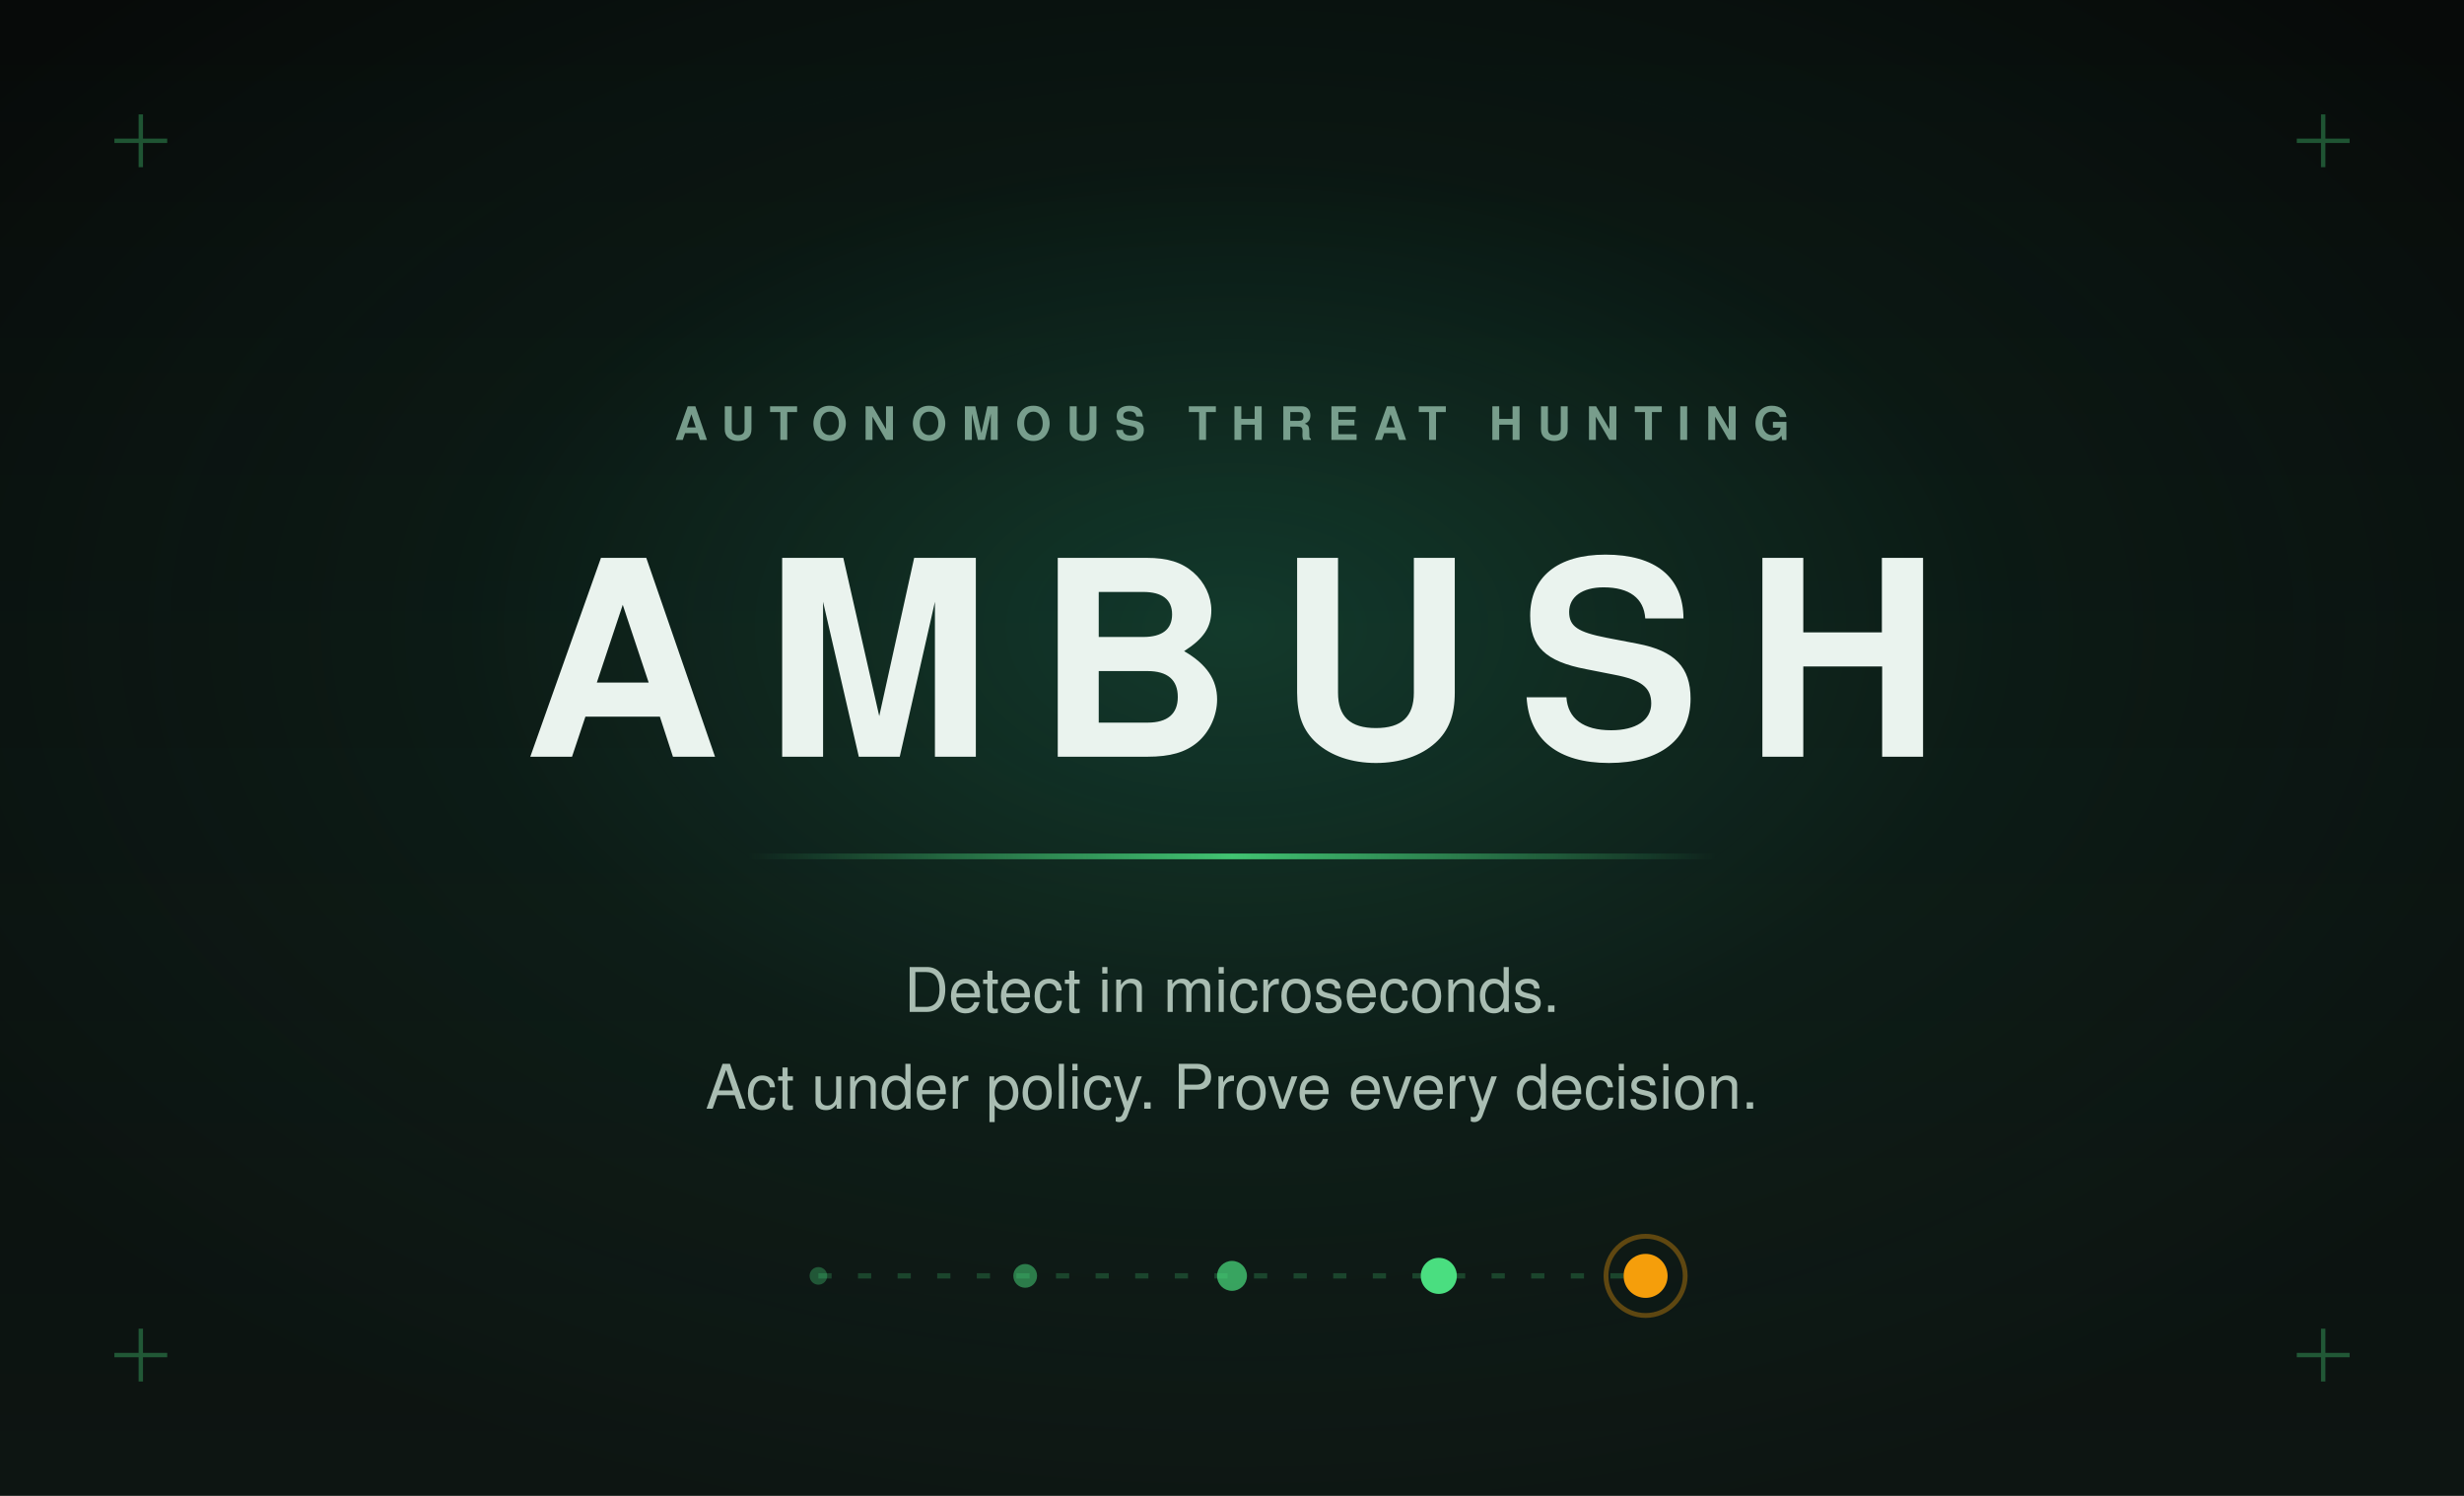
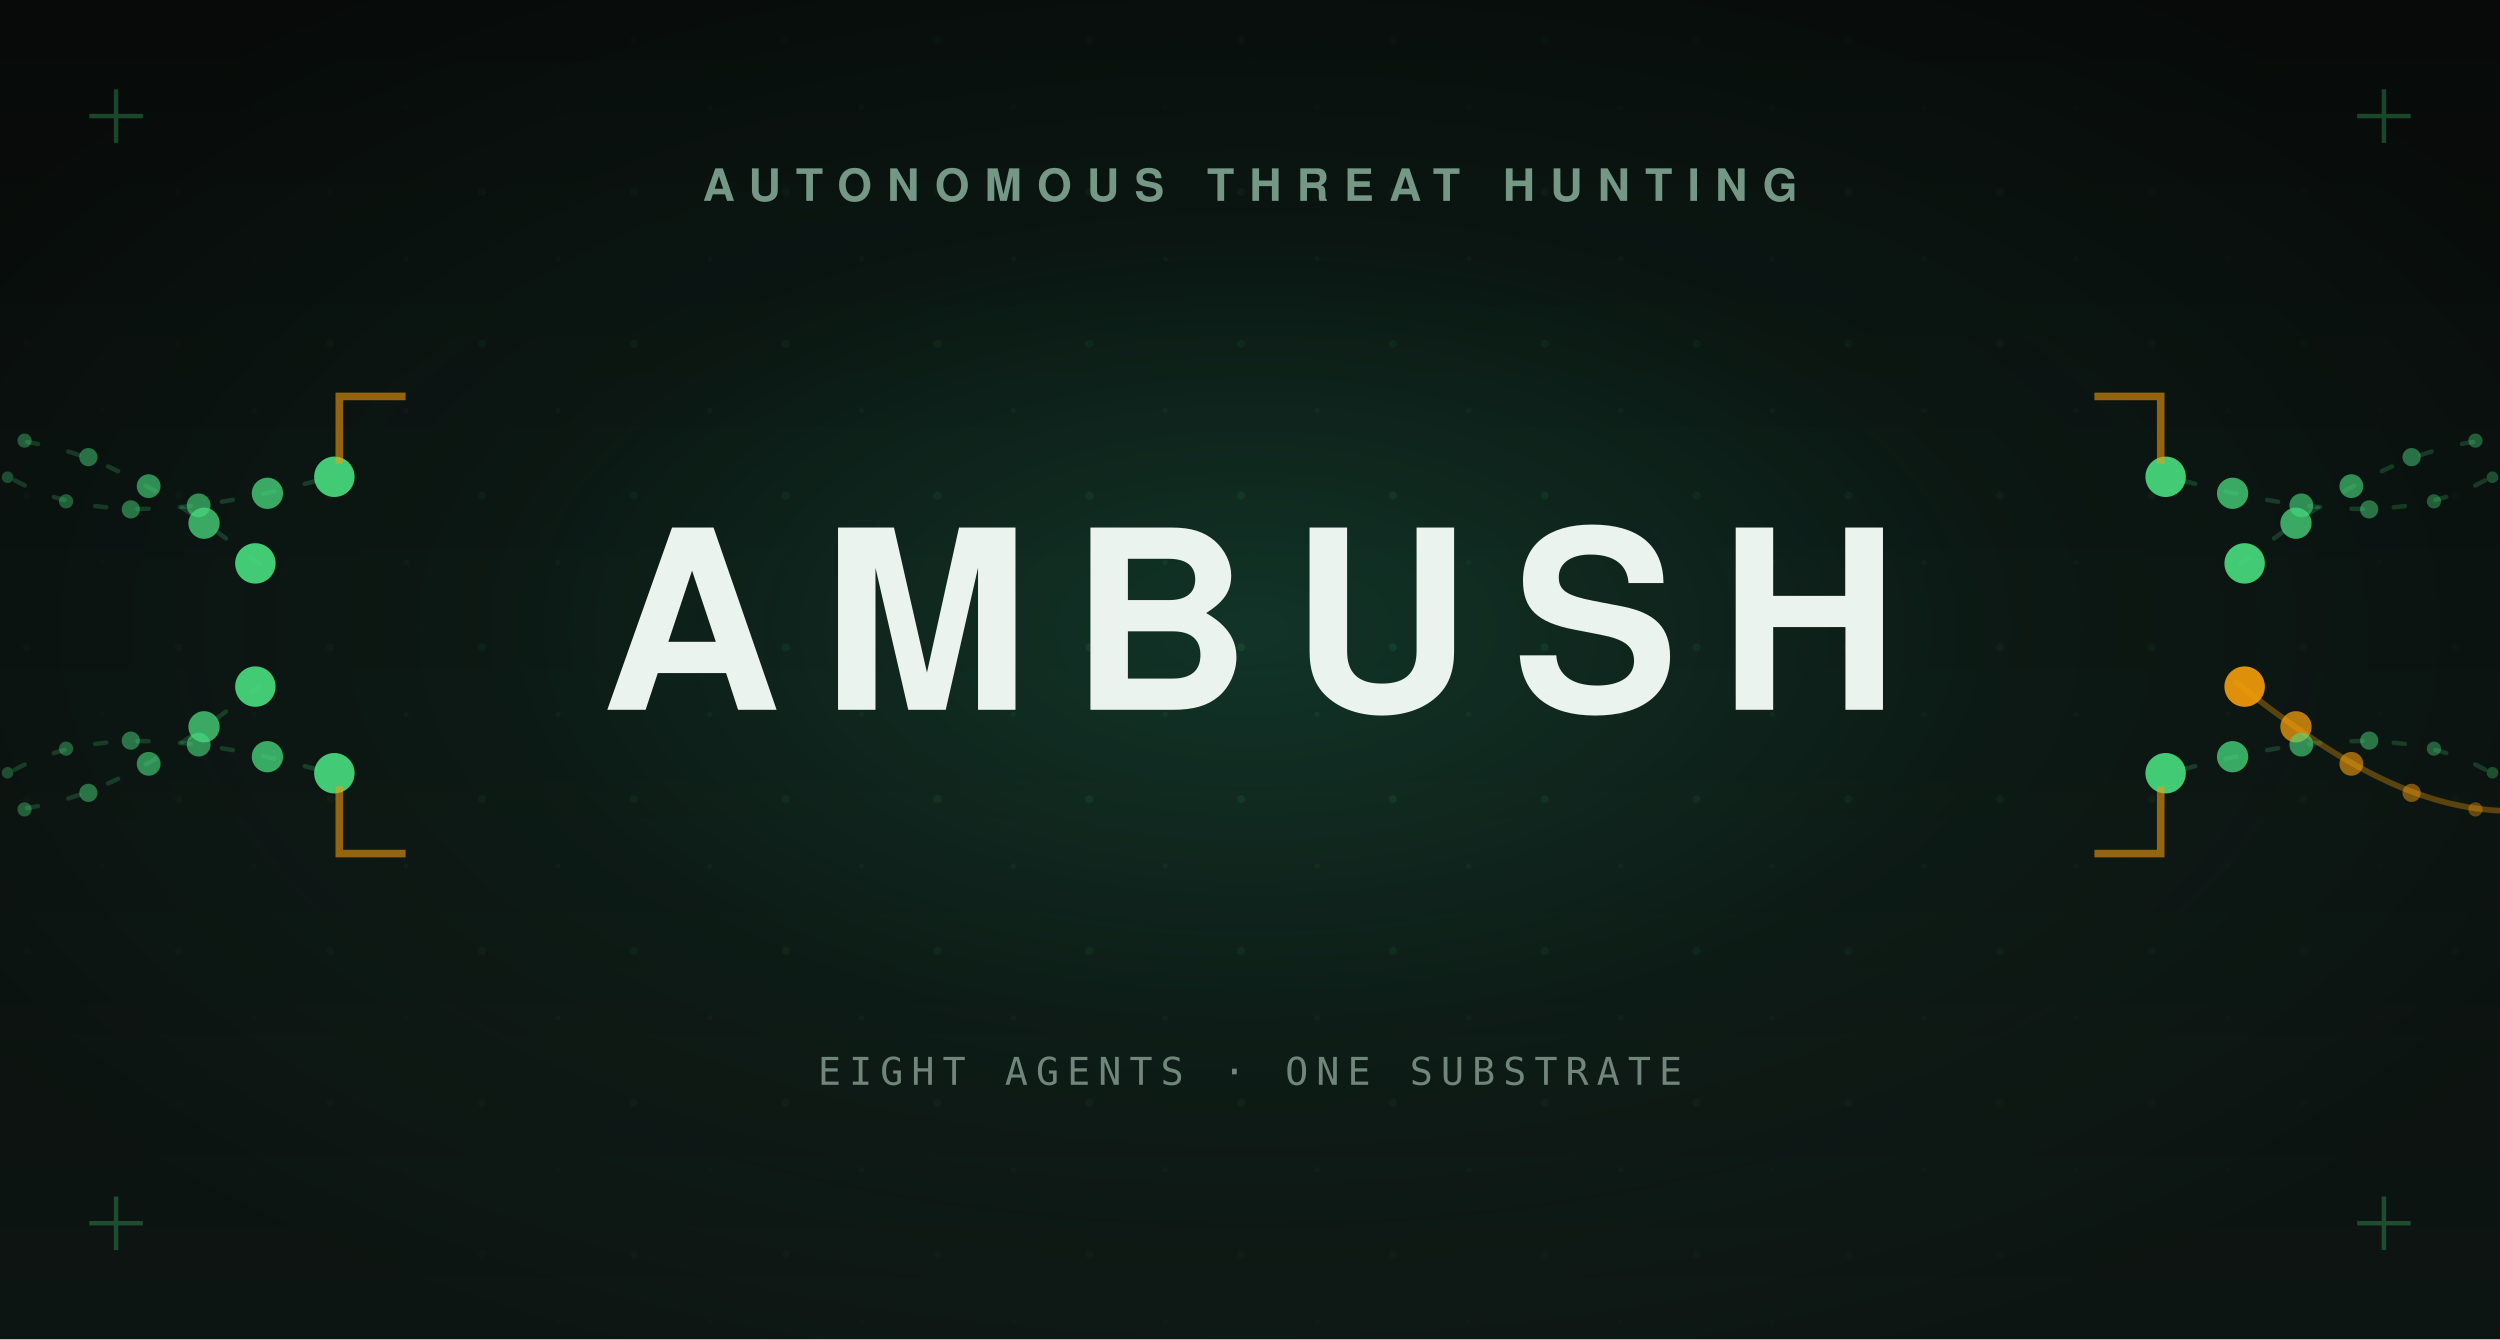
- <svg xmlns="http://www.w3.org/2000/svg" viewBox="0 0 560 340" width="560" height="340" role="img" aria-label="Ambush: rust-first autonomous threat hunting.">
+ <svg xmlns="http://www.w3.org/2000/svg" viewBox="0 0 560 300" width="560" height="300" role="img" aria-label="Ambush: autonomous threat hunting in Rust. Eight detection trails converge from every direction and lock onto a single target.">
  <defs>
    <linearGradient id="hm-bg" x1="0" y1="0" x2="0" y2="1">
      <stop offset="0" stop-color="#070a09" />
      <stop offset="1" stop-color="#0d1512" />
    </linearGradient>
-     <radialGradient id="hm-glow" cx="50%" cy="42%" r="62%">
-       <stop offset="0" stop-color="#34d399" stop-opacity="0.22" />
-       <stop offset="0.5" stop-color="#34d399" stop-opacity="0.06" />
+     <radialGradient id="hm-glow" cx="50%" cy="47%" r="60%">
+       <stop offset="0" stop-color="#34d399" stop-opacity="0.19" />
+       <stop offset="0.5" stop-color="#34d399" stop-opacity="0.05" />
      <stop offset="1" stop-color="#34d399" stop-opacity="0" />
    </radialGradient>
-     <linearGradient id="hm-rule" gradientUnits="userSpaceOnUse" x1="170" y1="0" x2="390" y2="0">
-       <stop offset="0" stop-color="#4ade80" stop-opacity="0" />
-       <stop offset="0.5" stop-color="#4ade80" stop-opacity="0.85" />
-       <stop offset="1" stop-color="#4ade80" stop-opacity="0" />
-     </linearGradient>
+     <pattern id="hm-field" width="34" height="34" patternUnits="userSpaceOnUse">
+       <circle cx="6" cy="9" r="0.9" fill="#4ade80" fill-opacity="0.10" />
+       <circle cx="23" cy="24" r="0.6" fill="#4ade80" fill-opacity="0.07" />
+     </pattern>
+     <radialGradient id="hm-fade" cx="50%" cy="50%" r="60%">
+       <stop offset="0" stop-color="#fff" stop-opacity="1" />
+       <stop offset="1" stop-color="#fff" stop-opacity="0" />
+     </radialGradient>
+     <mask id="hm-mask">
+       <rect width="560" height="300" fill="url(#hm-fade)" />
+     </mask>
  </defs>
-   <rect width="560" height="340" fill="url(#hm-bg)" />
-   <rect width="560" height="340" fill="url(#hm-glow)" />
-   <g stroke="#4ade80" stroke-opacity="0.34" stroke-width="1">
-     <path d="M26 32 H38 M32 26 V38" />
-     <path d="M522 32 H534 M528 26 V38" />
-     <path d="M26 308 H38 M32 302 V314" />
-     <path d="M522 308 H534 M528 302 V314" />
+   <rect width="560" height="300" fill="url(#hm-bg)" />
+   <rect width="560" height="300" fill="url(#hm-field)" mask="url(#hm-mask)" />
+   <rect width="560" height="300" fill="url(#hm-glow)" />
+   <g>
+     <path d="M579 78 C564 125 518 116 483 106" fill="none" stroke="#4ade80" stroke-opacity="0.2" stroke-width="1" stroke-dasharray="2.5 7" stroke-linecap="round" />
+     <circle cx="558.3" cy="106.9" r="1.30" fill="#4ade80" fill-opacity="0.30" />
+     <circle cx="545.2" cy="112.3" r="1.59" fill="#4ade80" fill-opacity="0.38" />
+     <circle cx="530.7" cy="114.1" r="2.04" fill="#4ade80" fill-opacity="0.48" />
+     <circle cx="515.5" cy="113.2" r="2.67" fill="#4ade80" fill-opacity="0.60" />
+     <circle cx="500.1" cy="110.5" r="3.50" fill="#4ade80" fill-opacity="0.74" />
+     <circle cx="485.1" cy="106.8" r="4.53" fill="#4ade80" fill-opacity="0.90" />
+     <circle r="2.1" fill="#4ade80" fill-opacity="0">
+       <animateMotion dur="4.4s" repeatCount="indefinite" keyPoints="0.28;1" keyTimes="0;1" calcMode="linear" path="M579 78 C564 125 518 116 483 106" />
+       <animate attributeName="fill-opacity" values="0;0.9;0" dur="4.4s" repeatCount="indefinite" />
+       <animate attributeName="r" values="1.3;3.0" dur="4.4s" repeatCount="indefinite" />
+     </circle>
+     <path d="M606 117 C564 80 528 106 501 127" fill="none" stroke="#4ade80" stroke-opacity="0.2" stroke-width="1" stroke-dasharray="2.5 7" stroke-linecap="round" />
+     <circle cx="569.7" cy="98.8" r="1.30" fill="#4ade80" fill-opacity="0.30" />
+     <circle cx="554.5" cy="98.7" r="1.59" fill="#4ade80" fill-opacity="0.38" />
+     <circle cx="540.2" cy="102.4" r="2.04" fill="#4ade80" fill-opacity="0.48" />
+     <circle cx="526.7" cy="108.9" r="2.67" fill="#4ade80" fill-opacity="0.60" />
+     <circle cx="514.3" cy="117.2" r="3.50" fill="#4ade80" fill-opacity="0.74" />
+     <circle cx="502.8" cy="126.2" r="4.53" fill="#4ade80" fill-opacity="0.90" />
+     <circle r="2.1" fill="#4ade80" fill-opacity="0">
+       <animateMotion dur="4.8s" repeatCount="indefinite" keyPoints="0.28;1" keyTimes="0;1" calcMode="linear" path="M606 117 C564 80 528 106 501 127" />
+       <animate attributeName="fill-opacity" values="0;0.9;0" dur="4.8s" repeatCount="indefinite" />
+       <animate attributeName="r" values="1.3;3.0" dur="4.8s" repeatCount="indefinite" />
+     </circle>
+     <path d="M606 163 C564 200 528 174 501 153" fill="none" stroke="#f59e0b" stroke-opacity="0.34" stroke-width="1.3" stroke-dasharray="none" stroke-linecap="round" />
+     <circle cx="569.7" cy="181.2" r="1.30" fill="#f59e0b" fill-opacity="0.30" />
+     <circle cx="554.5" cy="181.3" r="1.59" fill="#f59e0b" fill-opacity="0.38" />
+     <circle cx="540.2" cy="177.6" r="2.04" fill="#f59e0b" fill-opacity="0.48" />
+     <circle cx="526.7" cy="171.1" r="2.67" fill="#f59e0b" fill-opacity="0.60" />
+     <circle cx="514.3" cy="162.8" r="3.50" fill="#f59e0b" fill-opacity="0.74" />
+     <circle cx="502.8" cy="153.8" r="4.53" fill="#f59e0b" fill-opacity="0.90" />
+     <circle r="2.1" fill="#f59e0b" fill-opacity="0">
+       <animateMotion dur="5.2s" repeatCount="indefinite" keyPoints="0.28;1" keyTimes="0;1" calcMode="linear" path="M606 163 C564 200 528 174 501 153" />
+       <animate attributeName="fill-opacity" values="0;0.9;0" dur="5.2s" repeatCount="indefinite" />
+       <animate attributeName="r" values="1.3;3.0" dur="5.2s" repeatCount="indefinite" />
+     </circle>
+     <path d="M579 202 C564 155 518 164 483 174" fill="none" stroke="#4ade80" stroke-opacity="0.2" stroke-width="1" stroke-dasharray="2.5 7" stroke-linecap="round" />
+     <circle cx="558.3" cy="173.1" r="1.30" fill="#4ade80" fill-opacity="0.30" />
+     <circle cx="545.2" cy="167.7" r="1.59" fill="#4ade80" fill-opacity="0.38" />
+     <circle cx="530.7" cy="165.9" r="2.04" fill="#4ade80" fill-opacity="0.48" />
+     <circle cx="515.5" cy="166.8" r="2.67" fill="#4ade80" fill-opacity="0.60" />
+     <circle cx="500.1" cy="169.5" r="3.50" fill="#4ade80" fill-opacity="0.74" />
+     <circle cx="485.1" cy="173.2" r="4.53" fill="#4ade80" fill-opacity="0.90" />
+     <circle r="2.1" fill="#4ade80" fill-opacity="0">
+       <animateMotion dur="5.7s" repeatCount="indefinite" keyPoints="0.28;1" keyTimes="0;1" calcMode="linear" path="M579 202 C564 155 518 164 483 174" />
+       <animate attributeName="fill-opacity" values="0;0.9;0" dur="5.7s" repeatCount="indefinite" />
+       <animate attributeName="r" values="1.3;3.0" dur="5.7s" repeatCount="indefinite" />
+     </circle>
+     <path d="M-19 202 C-4 155 42 164 77 174" fill="none" stroke="#4ade80" stroke-opacity="0.2" stroke-width="1" stroke-dasharray="2.5 7" stroke-linecap="round" />
+     <circle cx="1.7" cy="173.1" r="1.30" fill="#4ade80" fill-opacity="0.30" />
+     <circle cx="14.8" cy="167.7" r="1.59" fill="#4ade80" fill-opacity="0.38" />
+     <circle cx="29.3" cy="165.9" r="2.04" fill="#4ade80" fill-opacity="0.48" />
+     <circle cx="44.5" cy="166.8" r="2.67" fill="#4ade80" fill-opacity="0.60" />
+     <circle cx="59.9" cy="169.5" r="3.50" fill="#4ade80" fill-opacity="0.74" />
+     <circle cx="74.9" cy="173.2" r="4.53" fill="#4ade80" fill-opacity="0.90" />
+     <circle r="2.1" fill="#4ade80" fill-opacity="0">
+       <animateMotion dur="6.1s" repeatCount="indefinite" keyPoints="0.28;1" keyTimes="0;1" calcMode="linear" path="M-19 202 C-4 155 42 164 77 174" />
+       <animate attributeName="fill-opacity" values="0;0.9;0" dur="6.1s" repeatCount="indefinite" />
+       <animate attributeName="r" values="1.3;3.0" dur="6.1s" repeatCount="indefinite" />
+     </circle>
+     <path d="M-46 163 C-4 200 32 174 59 153" fill="none" stroke="#4ade80" stroke-opacity="0.2" stroke-width="1" stroke-dasharray="2.5 7" stroke-linecap="round" />
+     <circle cx="-9.7" cy="181.2" r="1.30" fill="#4ade80" fill-opacity="0.30" />
+     <circle cx="5.5" cy="181.3" r="1.59" fill="#4ade80" fill-opacity="0.38" />
+     <circle cx="19.8" cy="177.6" r="2.04" fill="#4ade80" fill-opacity="0.48" />
+     <circle cx="33.3" cy="171.1" r="2.67" fill="#4ade80" fill-opacity="0.60" />
+     <circle cx="45.7" cy="162.8" r="3.50" fill="#4ade80" fill-opacity="0.74" />
+     <circle cx="57.2" cy="153.8" r="4.53" fill="#4ade80" fill-opacity="0.90" />
+     <circle r="2.1" fill="#4ade80" fill-opacity="0">
+       <animateMotion dur="6.5s" repeatCount="indefinite" keyPoints="0.28;1" keyTimes="0;1" calcMode="linear" path="M-46 163 C-4 200 32 174 59 153" />
+       <animate attributeName="fill-opacity" values="0;0.9;0" dur="6.5s" repeatCount="indefinite" />
+       <animate attributeName="r" values="1.3;3.0" dur="6.5s" repeatCount="indefinite" />
+     </circle>
+     <path d="M-46 117 C-4 80 32 106 59 127" fill="none" stroke="#4ade80" stroke-opacity="0.2" stroke-width="1" stroke-dasharray="2.5 7" stroke-linecap="round" />
+     <circle cx="-9.7" cy="98.8" r="1.30" fill="#4ade80" fill-opacity="0.30" />
+     <circle cx="5.5" cy="98.7" r="1.59" fill="#4ade80" fill-opacity="0.38" />
+     <circle cx="19.8" cy="102.4" r="2.04" fill="#4ade80" fill-opacity="0.48" />
+     <circle cx="33.3" cy="108.9" r="2.67" fill="#4ade80" fill-opacity="0.60" />
+     <circle cx="45.7" cy="117.2" r="3.50" fill="#4ade80" fill-opacity="0.74" />
+     <circle cx="57.2" cy="126.2" r="4.53" fill="#4ade80" fill-opacity="0.90" />
+     <circle r="2.1" fill="#4ade80" fill-opacity="0">
+       <animateMotion dur="6.9s" repeatCount="indefinite" keyPoints="0.28;1" keyTimes="0;1" calcMode="linear" path="M-46 117 C-4 80 32 106 59 127" />
+       <animate attributeName="fill-opacity" values="0;0.9;0" dur="6.9s" repeatCount="indefinite" />
+       <animate attributeName="r" values="1.3;3.0" dur="6.9s" repeatCount="indefinite" />
+     </circle>
+     <path d="M-19 78 C-4 125 42 116 77 106" fill="none" stroke="#4ade80" stroke-opacity="0.2" stroke-width="1" stroke-dasharray="2.5 7" stroke-linecap="round" />
+     <circle cx="1.7" cy="106.9" r="1.30" fill="#4ade80" fill-opacity="0.30" />
+     <circle cx="14.8" cy="112.3" r="1.59" fill="#4ade80" fill-opacity="0.38" />
+     <circle cx="29.3" cy="114.1" r="2.04" fill="#4ade80" fill-opacity="0.48" />
+     <circle cx="44.5" cy="113.2" r="2.67" fill="#4ade80" fill-opacity="0.60" />
+     <circle cx="59.9" cy="110.5" r="3.50" fill="#4ade80" fill-opacity="0.74" />
+     <circle cx="74.9" cy="106.8" r="4.53" fill="#4ade80" fill-opacity="0.90" />
+     <circle r="2.1" fill="#4ade80" fill-opacity="0">
+       <animateMotion dur="7.3s" repeatCount="indefinite" keyPoints="0.28;1" keyTimes="0;1" calcMode="linear" path="M-19 78 C-4 125 42 116 77 106" />
+       <animate attributeName="fill-opacity" values="0;0.9;0" dur="7.3s" repeatCount="indefinite" />
+       <animate attributeName="r" values="1.3;3.0" dur="7.3s" repeatCount="indefinite" />
+     </circle>
  </g>
-   <text x="280" y="100" text-anchor="middle" font-family="-apple-system, 'Segoe UI', Helvetica, Arial, sans-serif" font-size="10.5" font-weight="600" letter-spacing="3.4" fill="#8fb8a4" fill-opacity="0.82">AUTONOMOUS THREAT HUNTING</text>
-   <text x="280" y="172" text-anchor="middle" font-family="-apple-system, 'Segoe UI', Helvetica, Arial, sans-serif" font-size="62" font-weight="700" letter-spacing="10" fill="#eaf3ee">AMBUSH</text>
-   <rect x="170" y="194" width="220" height="1.3" fill="url(#hm-rule)" />
-   <text x="280" y="230" text-anchor="middle" font-family="-apple-system, 'Segoe UI', Helvetica, Arial, sans-serif" font-size="14" fill="#a9bdb2">Detect in microseconds.</text>
-   <text x="280" y="252" text-anchor="middle" font-family="-apple-system, 'Segoe UI', Helvetica, Arial, sans-serif" font-size="14" fill="#a9bdb2">Act under policy. Prove every decision.</text>
-   <g>
-     <path d="M186 290 H374" stroke="#4ade80" stroke-opacity="0.22" stroke-width="1.2" stroke-dasharray="3 6" />
-     <circle cx="186" cy="290" r="2" fill="#4ade80" fill-opacity="0.32" />
-     <circle cx="233" cy="290" r="2.7" fill="#4ade80" fill-opacity="0.50" />
-     <circle cx="280" cy="290" r="3.4" fill="#4ade80" fill-opacity="0.70" />
-     <circle cx="327" cy="290" r="4.1" fill="#4ade80" />
-     <circle cx="374" cy="290" r="5" fill="#f59e0b" />
-     <circle cx="374" cy="290" r="9" fill="none" stroke="#f59e0b" stroke-opacity="0.35" stroke-width="1.1" />
+   <g stroke="#f59e0b" stroke-opacity="0.58" stroke-width="1.7" fill="none" stroke-linecap="square">
+     <path d="M90 88.8 H76 V103" />
+     <path d="M90 191.2 H76 V177" />
+     <path d="M470 88.8 H484 V103" />
+     <path d="M470 191.2 H484 V177" />
  </g>
+   <g stroke="#4ade80" stroke-opacity="0.28" stroke-width="1">
+     <path d="M20 26 H32 M26 20 V32" />
+     <path d="M528 26 H540 M534 20 V32" />
+     <path d="M20 274 H32 M26 268 V280" />
+     <path d="M528 274 H540 M534 268 V280" />
+   </g>
+   <text x="280" y="45" text-anchor="middle" font-family="-apple-system, 'Segoe UI', Helvetica, Arial, sans-serif" font-size="10" font-weight="600" letter-spacing="3.4" fill="#8fb8a4" fill-opacity="0.80">AUTONOMOUS THREAT HUNTING</text>
+   <text x="280" y="159" text-anchor="middle" font-family="-apple-system, 'Segoe UI', Helvetica, Arial, sans-serif" font-size="56" font-weight="700" letter-spacing="9" fill="#eaf3ee">AMBUSH</text>
+   <text x="280" y="243" text-anchor="middle" font-family="ui-monospace, SFMono-Regular, 'SF Mono', Menlo, Consolas, monospace" font-size="8.6" letter-spacing="1.8" fill="#7c9187" fill-opacity="0.90">EIGHT AGENTS · ONE SUBSTRATE</text>
</svg>
